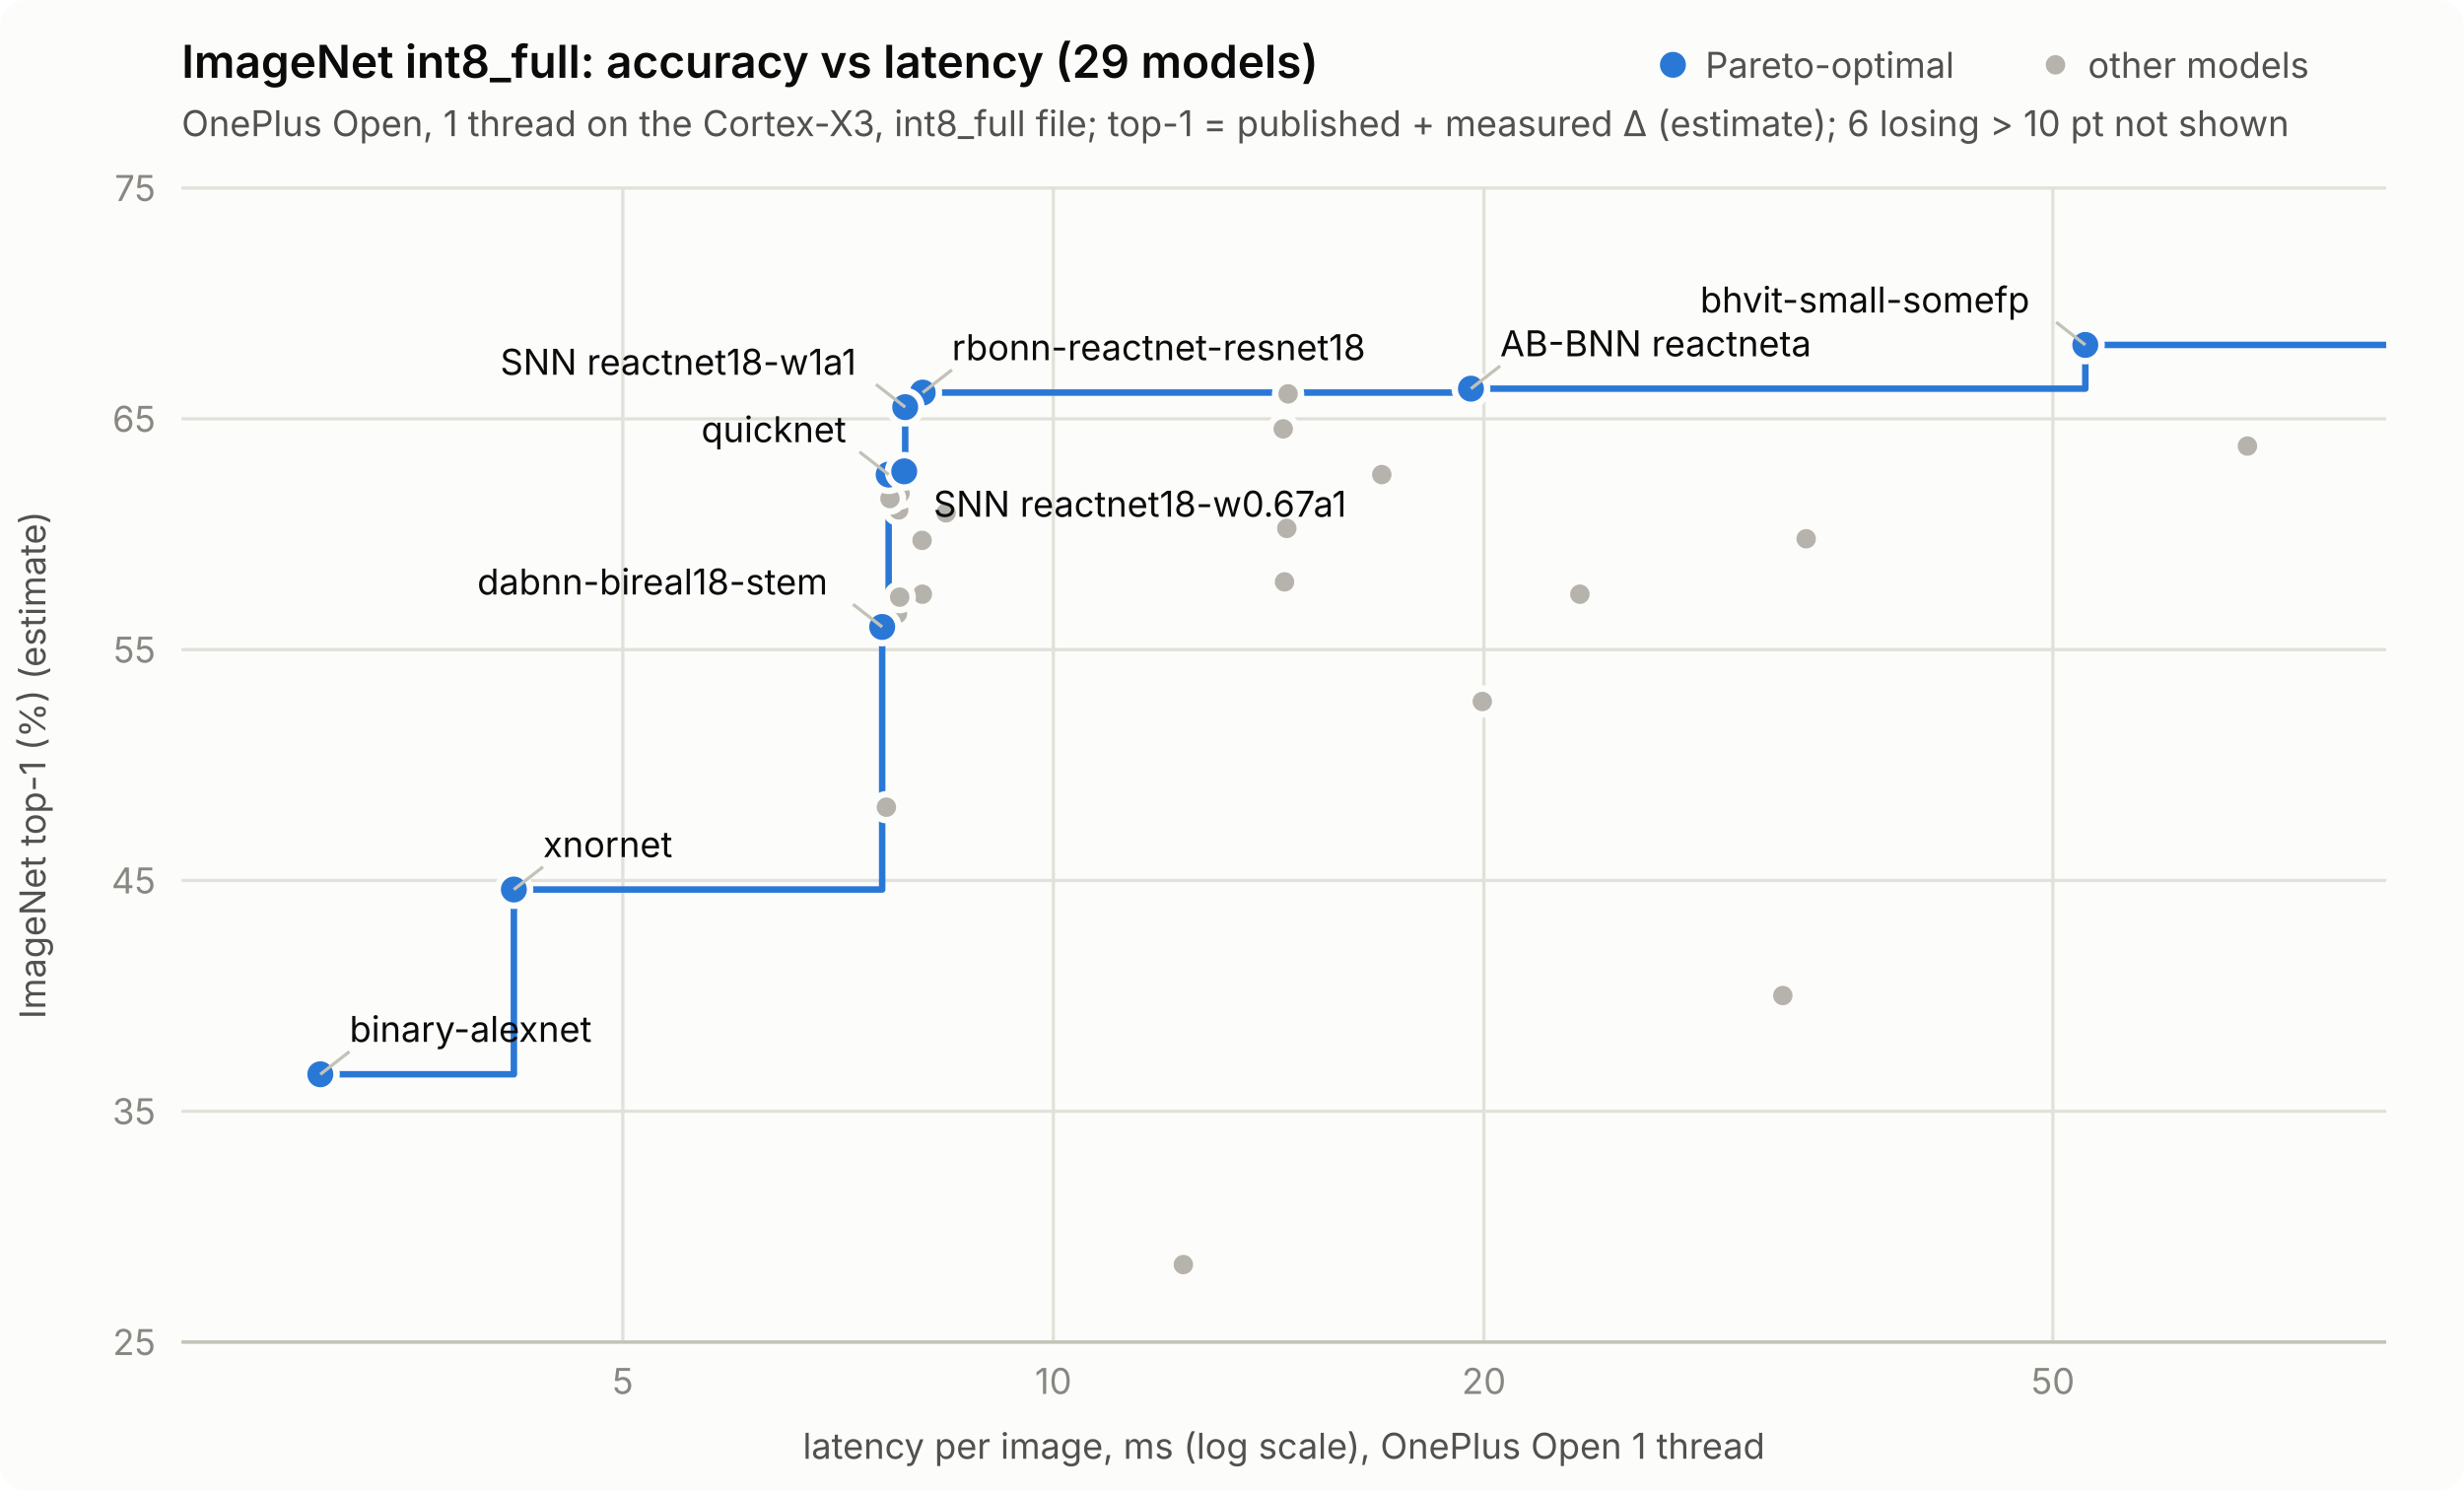
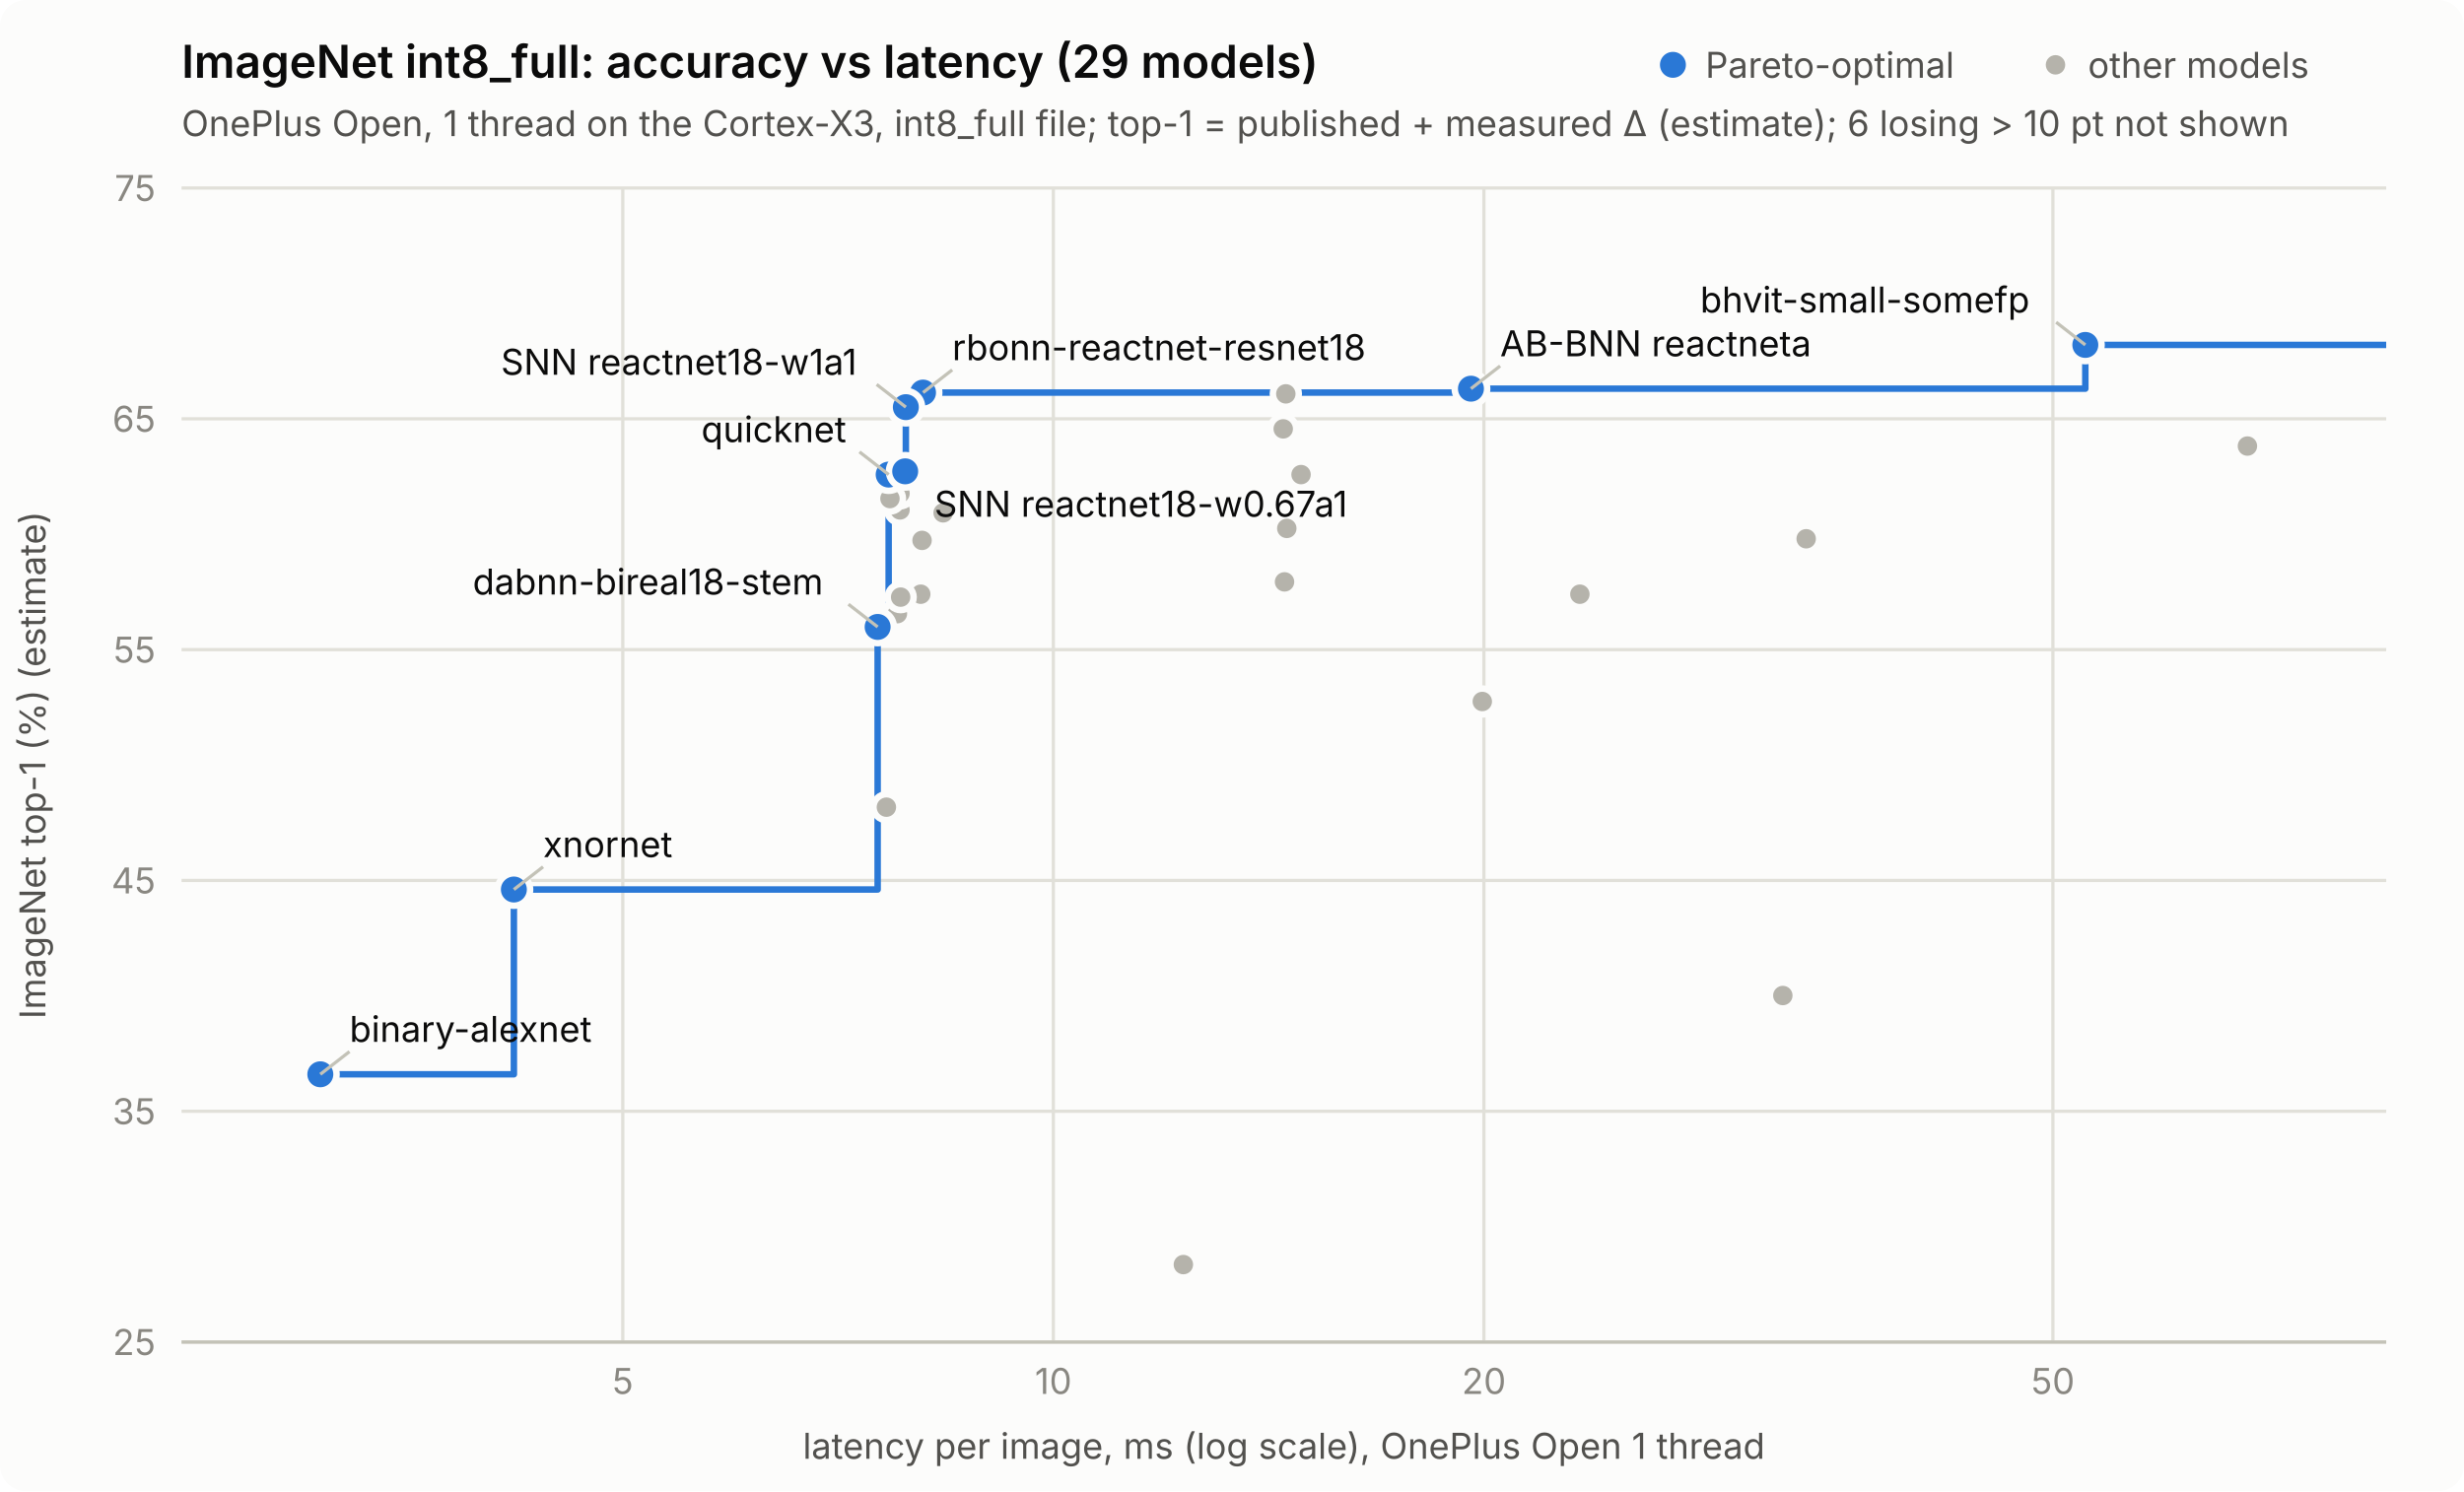
<svg xmlns="http://www.w3.org/2000/svg" viewBox="0 0 760 460" width="760" height="460" role="img" aria-label="ImageNet int8_full: accuracy vs latency (29 models)">
  <style>svg{font-family:system-ui,-apple-system,'Segoe UI',sans-serif} .tick{font-size:11px;font-variant-numeric:tabular-nums} .title{font-size:14px;font-weight:600} .sub,.alabel,.lab{font-size:11px} .hit{fill:#000;fill-opacity:0} .bg{fill:#fcfcfb} .grid{stroke:#e1e0d9;stroke-width:1} .axis{stroke:#c3c2b7;stroke-width:1} .tick{fill:#898781} .title{fill:#0b0b0b} .sub,.alabel{fill:#52514e} .lab{fill:#0b0b0b} .front{fill:none;stroke:#2a78d6;stroke-width:2;stroke-linejoin:round} .dot-f{fill:#2a78d6;stroke:#fcfcfb;stroke-width:2} .dot-o{fill:#b5b3ab;stroke:#fcfcfb;stroke-width:2} .hit:hover + .dot-o,.hit:hover + .dot-f{stroke:#0b0b0b} @media (prefers-color-scheme: dark){.bg{fill:#1a1a19} .grid{stroke:#2c2c2a;stroke-width:1} .axis{stroke:#383835;stroke-width:1} .tick{fill:#898781} .title{fill:#f0efec} .sub,.alabel{fill:#c3c2b7} .lab{fill:#f0efec} .front{fill:none;stroke:#3987e5;stroke-width:2;stroke-linejoin:round} .dot-f{fill:#3987e5;stroke:#1a1a19;stroke-width:2} .dot-o{fill:#6b6a65;stroke:#1a1a19;stroke-width:2} .hit:hover + .dot-o,.hit:hover + .dot-f{stroke:#f0efec}}</style>
  <rect class="bg" x="0" y="0" width="760" height="460" rx="8" />
  <text class="title" x="56" y="24">ImageNet int8_full: accuracy vs latency (29 models)</text>
  <text class="sub" x="56" y="42">OnePlus Open, 1 thread on the Cortex-X3, int8_full file; top-1 = published + measured Δ (estimate); 6 losing &gt; 10 pt not shown</text>
  <line class="grid" x1="56" x2="736" y1="414.0" y2="414.0" />
  <text class="tick" x="48" y="418.0" text-anchor="end">25</text>
  <line class="grid" x1="56" x2="736" y1="342.8" y2="342.8" />
  <text class="tick" x="48" y="346.8" text-anchor="end">35</text>
  <line class="grid" x1="56" x2="736" y1="271.6" y2="271.6" />
  <text class="tick" x="48" y="275.6" text-anchor="end">45</text>
  <line class="grid" x1="56" x2="736" y1="200.4" y2="200.4" />
  <text class="tick" x="48" y="204.4" text-anchor="end">55</text>
  <line class="grid" x1="56" x2="736" y1="129.2" y2="129.2" />
  <text class="tick" x="48" y="133.2" text-anchor="end">65</text>
  <line class="grid" x1="56" x2="736" y1="58.0" y2="58.0" />
  <text class="tick" x="48" y="62.0" text-anchor="end">75</text>
  <line class="grid" x1="192.1" x2="192.1" y1="58" y2="414" />
  <text class="tick" x="192.1" y="430" text-anchor="middle">5</text>
  <line class="grid" x1="324.9" x2="324.9" y1="58" y2="414" />
  <text class="tick" x="324.9" y="430" text-anchor="middle">10</text>
  <line class="grid" x1="457.7" x2="457.7" y1="58" y2="414" />
  <text class="tick" x="457.7" y="430" text-anchor="middle">20</text>
  <line class="grid" x1="633.2" x2="633.2" y1="58" y2="414" />
  <text class="tick" x="633.2" y="430" text-anchor="middle">50</text>
  <line class="axis" x1="56" x2="736" y1="414" y2="414" />
  <text class="alabel" x="396.0" y="450" text-anchor="middle">latency per image, ms (log scale), OnePlus Open 1 thread</text>
  <text class="alabel" transform="translate(14 236.0) rotate(-90)" text-anchor="middle">ImageNet top-1 (%) (estimate)</text>
-   <path class="front" d="M98.8,331.4 H158.5 V274.4 H272.1 V193.4 H274.1 V146.4 H278.9 V145.4 H279.2 V125.6 H284.6 V121.1 H453.7 V119.9 H643.2 V106.4 H736.0" />
+   <path class="front" d="M98.8,331.4 H158.5 V274.4 H270.7 V193.4 H274.1 V146.4 H279.2 V145.4 H279.4 V125.6 H284.7 V121.1 H453.7 V119.9 H643.2 V106.4 H736.0" />
  <g>
-     <circle class="hit" cx="277.2" cy="157.3" r="12" />
-     <circle class="dot-o" cx="277.2" cy="157.3" r="4" />
+     <circle class="hit" cx="277.6" cy="157.3" r="12" />
+     <circle class="dot-o" cx="277.6" cy="157.3" r="4" />
  </g>
  <g>
    <circle class="hit" cx="395.8" cy="132.3" r="12" />
    <circle class="dot-o" cx="395.8" cy="132.3" r="4" />
  </g>
  <g>
    <circle class="hit" cx="557.1" cy="166.2" r="12" />
    <circle class="dot-o" cx="557.1" cy="166.2" r="4" />
  </g>
  <g>
    <circle class="hit" cx="549.9" cy="307.1" r="12" />
    <circle class="dot-o" cx="549.9" cy="307.1" r="4" />
  </g>
  <g>
    <circle class="hit" cx="365.0" cy="390.1" r="12" />
    <circle class="dot-o" cx="365.0" cy="390.1" r="4" />
  </g>
  <g>
    <circle class="hit" cx="396.2" cy="179.5" r="12" />
    <circle class="dot-o" cx="396.2" cy="179.5" r="4" />
  </g>
  <g>
    <circle class="hit" cx="284.4" cy="166.7" r="12" />
    <circle class="dot-o" cx="284.4" cy="166.7" r="4" />
  </g>
  <g>
    <circle class="hit" cx="487.3" cy="183.3" r="12" />
    <circle class="dot-o" cx="487.3" cy="183.3" r="4" />
  </g>
  <g>
    <circle class="hit" cx="693.2" cy="137.6" r="12" />
    <circle class="dot-o" cx="693.2" cy="137.6" r="4" />
  </g>
  <g>
    <circle class="hit" cx="276.8" cy="189.3" r="12" />
    <circle class="dot-o" cx="276.8" cy="189.3" r="4" />
  </g>
  <g>
    <circle class="hit" cx="396.9" cy="163.0" r="12" />
    <circle class="dot-o" cx="396.9" cy="163.0" r="4" />
  </g>
  <g>
-     <circle class="hit" cx="284.5" cy="183.3" r="12" />
-     <circle class="dot-o" cx="284.5" cy="183.3" r="4" />
+     <circle class="hit" cx="284.0" cy="183.3" r="12" />
+     <circle class="dot-o" cx="284.0" cy="183.3" r="4" />
  </g>
  <g>
-     <circle class="hit" cx="277.5" cy="184.2" r="12" />
-     <circle class="dot-o" cx="277.5" cy="184.2" r="4" />
+     <circle class="hit" cx="277.8" cy="184.2" r="12" />
+     <circle class="dot-o" cx="277.8" cy="184.2" r="4" />
  </g>
  <g>
    <circle class="hit" cx="457.2" cy="216.4" r="12" />
    <circle class="dot-o" cx="457.2" cy="216.4" r="4" />
  </g>
  <g>
-     <circle class="hit" cx="397.3" cy="121.5" r="12" />
-     <circle class="dot-o" cx="397.3" cy="121.5" r="4" />
+     <circle class="hit" cx="396.6" cy="121.5" r="12" />
+     <circle class="dot-o" cx="396.6" cy="121.5" r="4" />
  </g>
  <g>
    <circle class="hit" cx="277.6" cy="152.2" r="12" />
    <circle class="dot-o" cx="277.6" cy="152.2" r="4" />
  </g>
  <g>
    <circle class="hit" cx="274.5" cy="153.8" r="12" />
    <circle class="dot-o" cx="274.5" cy="153.8" r="4" />
  </g>
  <g>
-     <circle class="hit" cx="426.2" cy="146.4" r="12" />
-     <circle class="dot-o" cx="426.2" cy="146.4" r="4" />
+     <circle class="hit" cx="401.3" cy="146.4" r="12" />
+     <circle class="dot-o" cx="401.3" cy="146.4" r="4" />
  </g>
  <g>
-     <circle class="hit" cx="291.8" cy="158.2" r="12" />
-     <circle class="dot-o" cx="291.8" cy="158.2" r="4" />
+     <circle class="hit" cx="290.9" cy="158.2" r="12" />
+     <circle class="dot-o" cx="290.9" cy="158.2" r="4" />
  </g>
  <g>
    <circle class="hit" cx="273.4" cy="249.0" r="12" />
    <circle class="dot-o" cx="273.4" cy="249.0" r="4" />
  </g>
  <g>
    <circle class="hit" cx="453.7" cy="119.9" r="12" />
    <circle class="dot-f" cx="453.7" cy="119.9" r="5" />
  </g>
  <g>
    <circle class="hit" cx="643.2" cy="106.4" r="12" />
    <circle class="dot-f" cx="643.2" cy="106.4" r="5" />
  </g>
  <g>
-     <circle class="hit" cx="272.1" cy="193.4" r="12" />
-     <circle class="dot-f" cx="272.1" cy="193.4" r="5" />
+     <circle class="hit" cx="270.7" cy="193.4" r="12" />
+     <circle class="dot-f" cx="270.7" cy="193.4" r="5" />
  </g>
  <g>
    <circle class="hit" cx="98.8" cy="331.4" r="12" />
    <circle class="dot-f" cx="98.8" cy="331.4" r="5" />
  </g>
  <g>
    <circle class="hit" cx="274.1" cy="146.4" r="12" />
    <circle class="dot-f" cx="274.1" cy="146.4" r="5" />
  </g>
  <g>
    <circle class="hit" cx="158.5" cy="274.4" r="12" />
    <circle class="dot-f" cx="158.5" cy="274.4" r="5" />
  </g>
  <g>
-     <circle class="hit" cx="284.6" cy="121.1" r="12" />
-     <circle class="dot-f" cx="284.6" cy="121.1" r="5" />
+     <circle class="hit" cx="284.7" cy="121.1" r="12" />
+     <circle class="dot-f" cx="284.7" cy="121.1" r="5" />
  </g>
  <g>
-     <circle class="hit" cx="278.9" cy="145.4" r="12" />
-     <circle class="dot-f" cx="278.9" cy="145.4" r="5" />
+     <circle class="hit" cx="279.2" cy="145.4" r="12" />
+     <circle class="dot-f" cx="279.2" cy="145.4" r="5" />
  </g>
  <g>
-     <circle class="hit" cx="279.2" cy="125.6" r="12" />
-     <circle class="dot-f" cx="279.2" cy="125.6" r="5" />
+     <circle class="hit" cx="279.4" cy="125.6" r="12" />
+     <circle class="dot-f" cx="279.4" cy="125.6" r="5" />
  </g>
  <line class="axis" x1="98.8" y1="331.4" x2="107.8" y2="324.4" />
  <text class="lab" x="107.8" y="321.4">binary-alexnet</text>
  <line class="axis" x1="158.5" y1="274.4" x2="167.5" y2="267.4" />
  <text class="lab" x="167.5" y="264.4">xnornet</text>
-   <line class="axis" x1="272.1" y1="193.4" x2="263.1" y2="186.4" />
-   <text class="lab" x="147.2" y="183.4">dabnn-bireal18-stem</text>
+   <line class="axis" x1="270.7" y1="193.4" x2="261.7" y2="186.4" />
+   <text class="lab" x="145.8" y="183.4">dabnn-bireal18-stem</text>
  <line class="axis" x1="274.1" y1="146.4" x2="265.1" y2="139.4" />
  <text class="lab" x="216.3" y="136.4">quicknet</text>
-   <text class="lab" x="287.9" y="159.4">SNN reactnet18-w0.67a1</text>
-   <line class="axis" x1="279.2" y1="125.6" x2="270.2" y2="118.6" />
-   <text class="lab" x="154.3" y="115.6">SNN reactnet18-w1a1</text>
-   <line class="axis" x1="284.6" y1="121.1" x2="293.6" y2="114.1" />
-   <text class="lab" x="293.6" y="111.1">rbonn-reactnet-resnet18</text>
+   <text class="lab" x="288.2" y="159.4">SNN reactnet18-w0.67a1</text>
+   <line class="axis" x1="279.4" y1="125.6" x2="270.4" y2="118.6" />
+   <text class="lab" x="154.5" y="115.6">SNN reactnet18-w1a1</text>
+   <line class="axis" x1="284.7" y1="121.1" x2="293.7" y2="114.1" />
+   <text class="lab" x="293.7" y="111.1">rbonn-reactnet-resnet18</text>
  <line class="axis" x1="453.7" y1="119.9" x2="462.7" y2="112.9" />
  <text class="lab" x="462.7" y="109.9">AB-BNN reactneta</text>
  <line class="axis" x1="643.2" y1="106.4" x2="634.2" y2="99.4" />
  <text class="lab" x="524.4" y="96.4">bhvit-small-somefp</text>
  <circle class="dot-f" cx="516" cy="20" r="5" />
  <text class="sub" x="526" y="24">Pareto-optimal</text>
  <circle class="dot-o" cx="634" cy="20" r="4" />
  <text class="sub" x="644" y="24">other models</text>
</svg>
